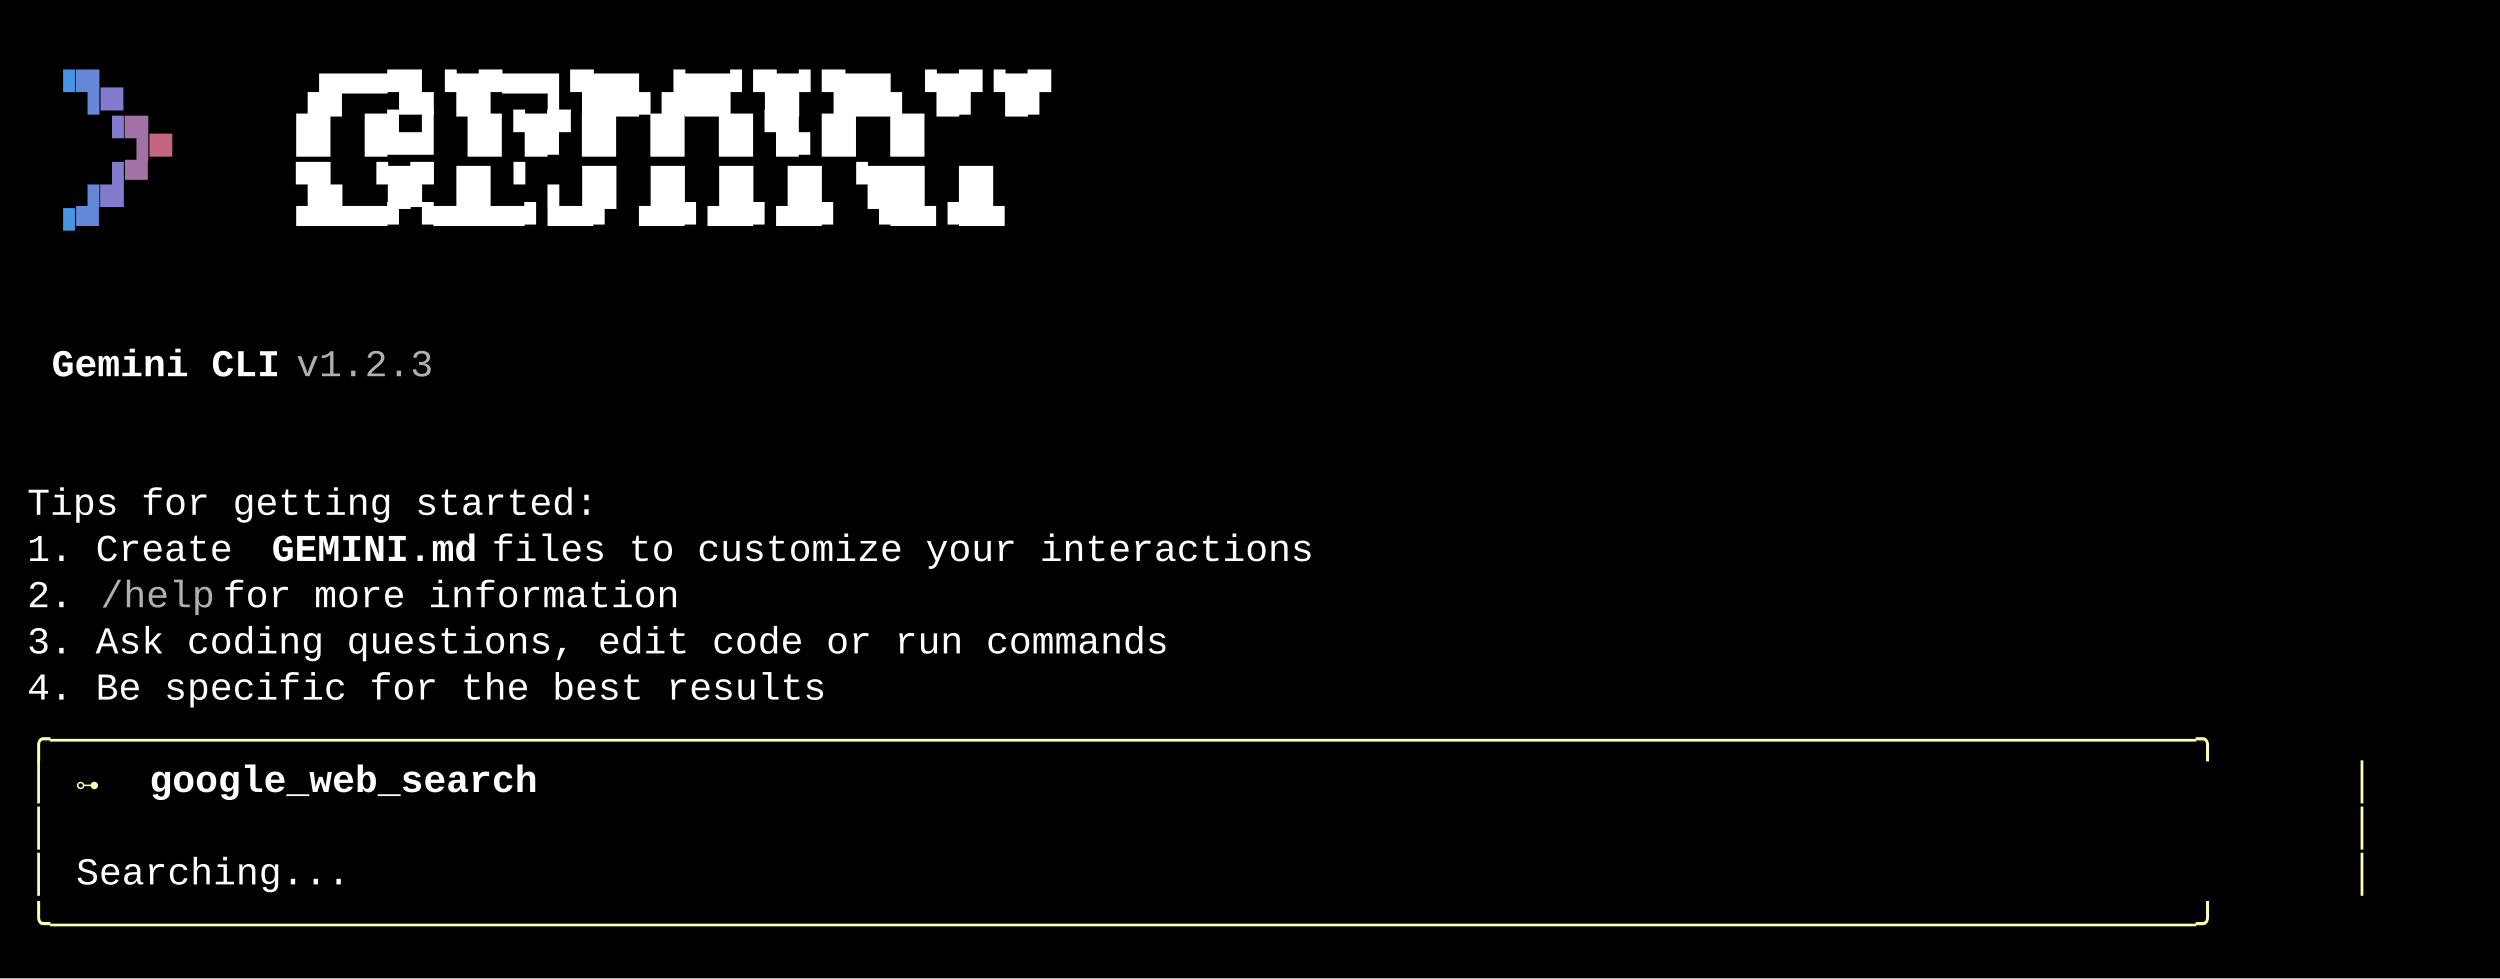
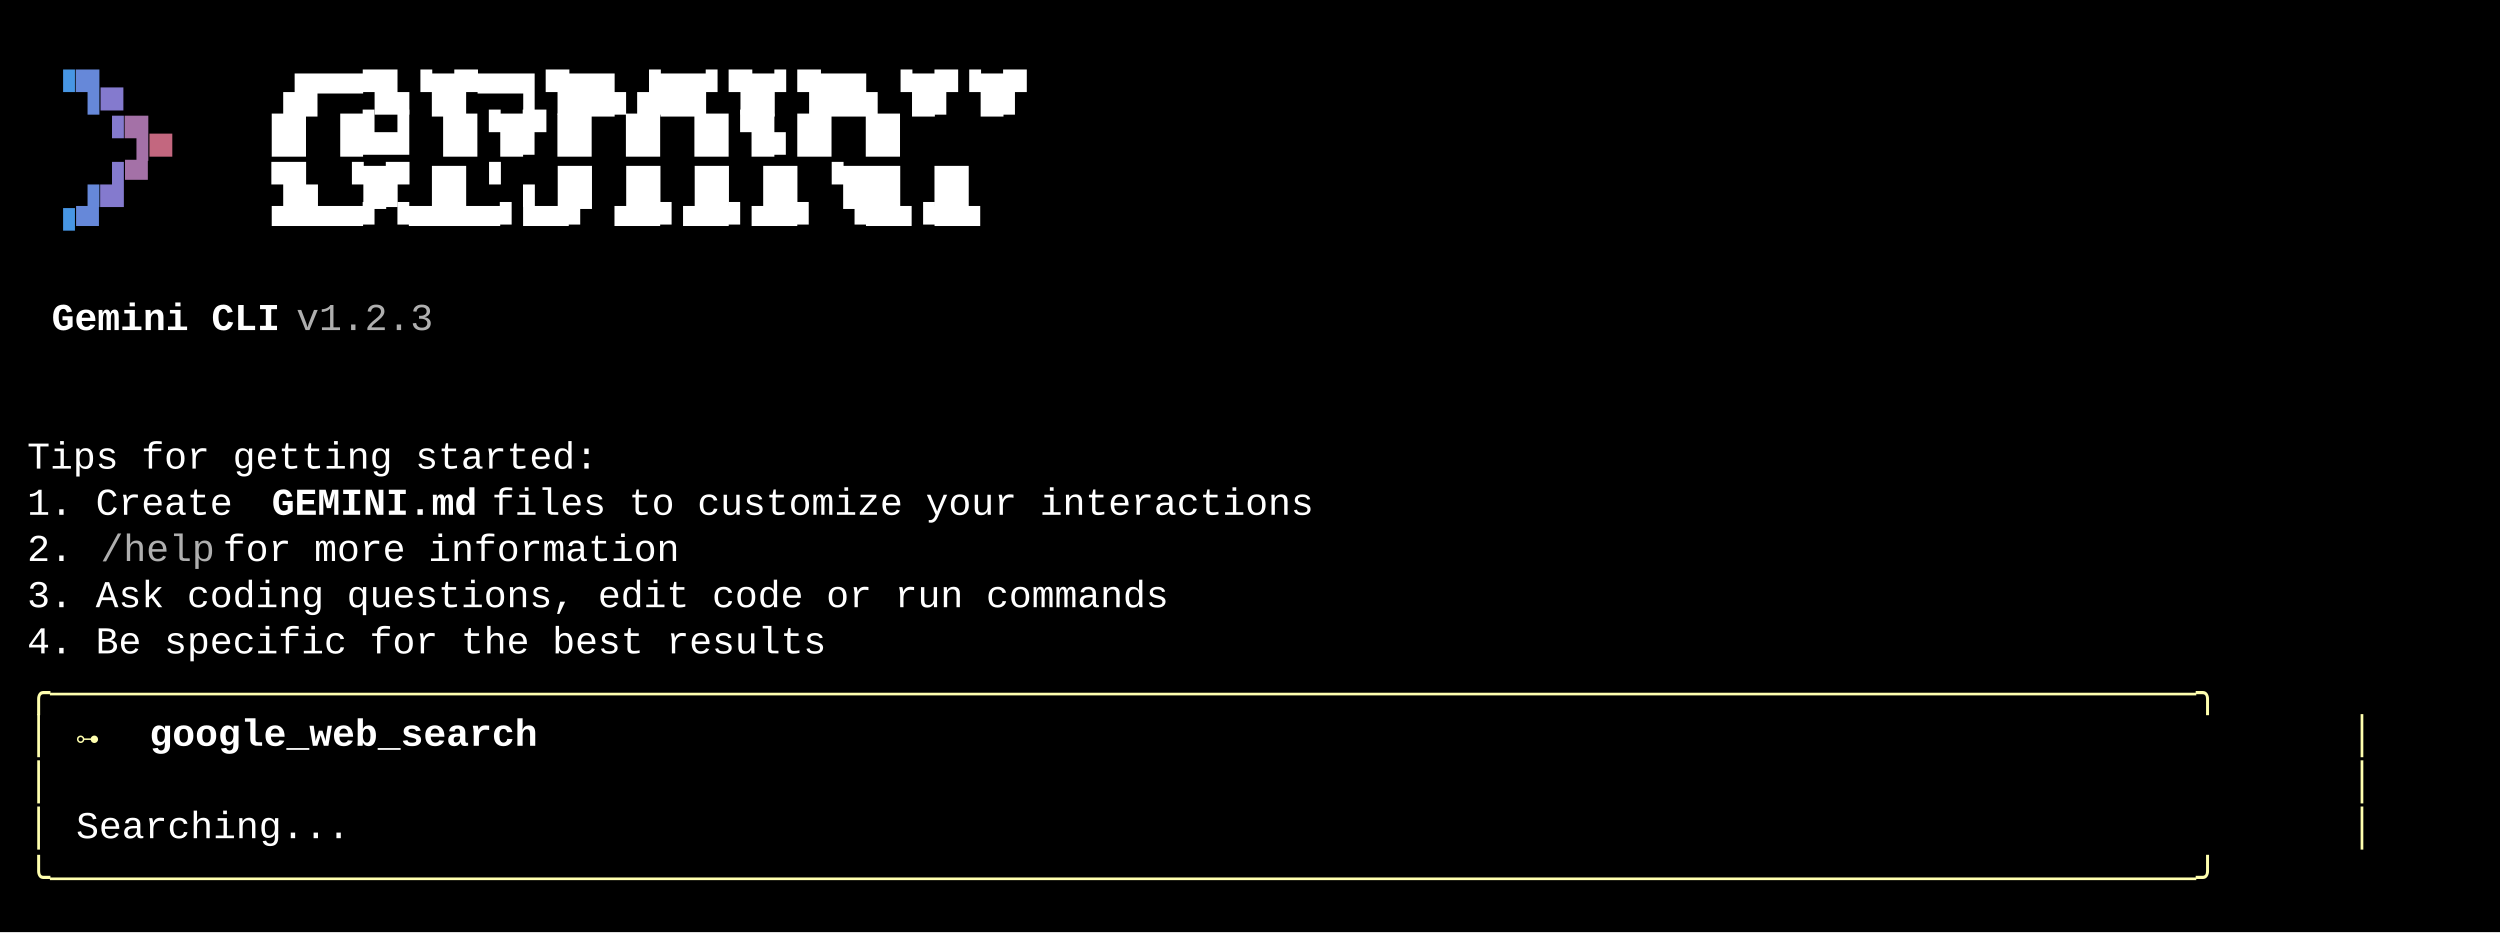
- <svg xmlns="http://www.w3.org/2000/svg" width="920" height="360" viewBox="0 0 920 360">
+ <svg xmlns="http://www.w3.org/2000/svg" width="920" height="343" viewBox="0 0 920 343">
  <style>
    text { font-family: Consolas, "Courier New", monospace; font-size: 14px; dominant-baseline: text-before-edge; white-space: pre; }
  </style>
-   <rect width="920" height="360" fill="#000000" />
+   <rect width="920" height="343" fill="#000000" />
  <g transform="translate(10, 10)">
    <text x="9" y="19" fill="#4796e4" textLength="9" lengthAdjust="spacingAndGlyphs">▝</text>
    <text x="18" y="19" fill="#6688d9" textLength="9" lengthAdjust="spacingAndGlyphs">▜</text>
    <text x="27" y="19" fill="#847ace" textLength="9" lengthAdjust="spacingAndGlyphs">▄</text>
-     <text x="99" y="19" fill="#ffffff" textLength="297" lengthAdjust="spacingAndGlyphs">▗█▀▀▜▙▝█▛▀▀▌▜██▖▟██▘▜█▘▜██▖▝█▛▝█▛</text>
+     <text x="90" y="19" fill="#ffffff" textLength="297" lengthAdjust="spacingAndGlyphs">▗█▀▀▜▙▝█▛▀▀▌▜██▖▟██▘▜█▘▜██▖▝█▛▝█▛</text>
    <text x="27" y="36" fill="#847ace" textLength="9" lengthAdjust="spacingAndGlyphs">▝</text>
    <text x="36" y="36" fill="#a471a7" textLength="9" lengthAdjust="spacingAndGlyphs">▜</text>
    <text x="45" y="36" fill="#c3677f" textLength="9" lengthAdjust="spacingAndGlyphs">▄</text>
-     <text x="99" y="36" fill="#ffffff" textLength="297" lengthAdjust="spacingAndGlyphs">█▌     █▙▟  ▐█▝█▛▐█ ▐█ ▐█▝█▖█▌ █▌</text>
+     <text x="90" y="36" fill="#ffffff" textLength="297" lengthAdjust="spacingAndGlyphs">█▌     █▙▟  ▐█▝█▛▐█ ▐█ ▐█▝█▖█▌ █▌</text>
    <text x="18" y="53" fill="#6688d9" textLength="9" lengthAdjust="spacingAndGlyphs">▗</text>
    <text x="27" y="53" fill="#847ace" textLength="9" lengthAdjust="spacingAndGlyphs">▟</text>
    <text x="36" y="53" fill="#a471a7" textLength="9" lengthAdjust="spacingAndGlyphs">▀</text>
-     <text x="99" y="53" fill="#ffffff" textLength="297" lengthAdjust="spacingAndGlyphs">▜▙ ▝█▛ █▌▝ ▖▐█   ▐█ ▐█ ▐█ ▝██▌ █▌</text>
+     <text x="90" y="53" fill="#ffffff" textLength="297" lengthAdjust="spacingAndGlyphs">▜▙ ▝█▛ █▌▝ ▖▐█   ▐█ ▐█ ▐█ ▝██▌ █▌</text>
    <text x="9" y="70" fill="#4796e4" textLength="9" lengthAdjust="spacingAndGlyphs">▝</text>
    <text x="18" y="70" fill="#6688d9" textLength="9" lengthAdjust="spacingAndGlyphs">▀</text>
-     <text x="99" y="70" fill="#ffffff" textLength="297" lengthAdjust="spacingAndGlyphs"> ▀▀▀▀▘▝▀▀▀▀▘▀▀▘  ▀▀▘▀▀▘▀▀▘ ▝▀▀▝▀▀</text>
-     <text x="9" y="121" fill="#ffffff" textLength="90" lengthAdjust="spacingAndGlyphs" font-weight="bold">Gemini CLI</text>
-     <text x="99" y="121" fill="#afafaf" textLength="63" lengthAdjust="spacingAndGlyphs"> v1.2.3</text>
-     <text x="0" y="172" fill="#ffffff" textLength="225" lengthAdjust="spacingAndGlyphs">Tips for getting started:</text>
-     <text x="0" y="189" fill="#ffffff" textLength="90" lengthAdjust="spacingAndGlyphs">1. Create </text>
-     <text x="90" y="189" fill="#ffffff" textLength="81" lengthAdjust="spacingAndGlyphs" font-weight="bold">GEMINI.md</text>
-     <text x="171" y="189" fill="#ffffff" textLength="333" lengthAdjust="spacingAndGlyphs"> files to customize your interactions</text>
-     <text x="0" y="206" fill="#ffffff" textLength="27" lengthAdjust="spacingAndGlyphs">2. </text>
-     <text x="27" y="206" fill="#afafaf" textLength="45" lengthAdjust="spacingAndGlyphs">/help</text>
-     <text x="72" y="206" fill="#ffffff" textLength="189" lengthAdjust="spacingAndGlyphs"> for more information</text>
-     <text x="0" y="223" fill="#ffffff" textLength="450" lengthAdjust="spacingAndGlyphs">3. Ask coding questions, edit code or run commands</text>
-     <text x="0" y="240" fill="#ffffff" textLength="315" lengthAdjust="spacingAndGlyphs">4. Be specific for the best results</text>
-     <text x="0" y="257" fill="#ffffaf" textLength="864" lengthAdjust="spacingAndGlyphs">╭──────────────────────────────────────────────────────────────────────────────────────────────╮</text>
+     <text x="90" y="70" fill="#ffffff" textLength="297" lengthAdjust="spacingAndGlyphs"> ▀▀▀▀▘▝▀▀▀▀▘▀▀▘  ▀▀▘▀▀▘▀▀▘ ▝▀▀▝▀▀</text>
+     <text x="9" y="104" fill="#ffffff" textLength="90" lengthAdjust="spacingAndGlyphs" font-weight="bold">Gemini CLI</text>
+     <text x="99" y="104" fill="#afafaf" textLength="63" lengthAdjust="spacingAndGlyphs"> v1.2.3</text>
+     <text x="0" y="155" fill="#ffffff" textLength="225" lengthAdjust="spacingAndGlyphs">Tips for getting started:</text>
+     <text x="0" y="172" fill="#ffffff" textLength="90" lengthAdjust="spacingAndGlyphs">1. Create </text>
+     <text x="90" y="172" fill="#ffffff" textLength="81" lengthAdjust="spacingAndGlyphs" font-weight="bold">GEMINI.md</text>
+     <text x="171" y="172" fill="#ffffff" textLength="333" lengthAdjust="spacingAndGlyphs"> files to customize your interactions</text>
+     <text x="0" y="189" fill="#ffffff" textLength="27" lengthAdjust="spacingAndGlyphs">2. </text>
+     <text x="27" y="189" fill="#afafaf" textLength="45" lengthAdjust="spacingAndGlyphs">/help</text>
+     <text x="72" y="189" fill="#ffffff" textLength="189" lengthAdjust="spacingAndGlyphs"> for more information</text>
+     <text x="0" y="206" fill="#ffffff" textLength="450" lengthAdjust="spacingAndGlyphs">3. Ask coding questions, edit code or run commands</text>
+     <text x="0" y="223" fill="#ffffff" textLength="315" lengthAdjust="spacingAndGlyphs">4. Be specific for the best results</text>
+     <text x="0" y="240" fill="#ffffaf" textLength="864" lengthAdjust="spacingAndGlyphs">╭──────────────────────────────────────────────────────────────────────────────────────────────╮</text>
+     <text x="0" y="257" fill="#ffffaf" textLength="9" lengthAdjust="spacingAndGlyphs">│</text>
+     <text x="18" y="257" fill="#ffffaf" textLength="9" lengthAdjust="spacingAndGlyphs">⊶</text>
+     <text x="45" y="257" fill="#ffffff" textLength="153" lengthAdjust="spacingAndGlyphs" font-weight="bold">google_web_search</text>
+     <text x="855" y="257" fill="#ffffaf" textLength="9" lengthAdjust="spacingAndGlyphs">│</text>
    <text x="0" y="274" fill="#ffffaf" textLength="9" lengthAdjust="spacingAndGlyphs">│</text>
-     <text x="18" y="274" fill="#ffffaf" textLength="9" lengthAdjust="spacingAndGlyphs">⊶</text>
-     <text x="45" y="274" fill="#ffffff" textLength="153" lengthAdjust="spacingAndGlyphs" font-weight="bold">google_web_search</text>
    <text x="855" y="274" fill="#ffffaf" textLength="9" lengthAdjust="spacingAndGlyphs">│</text>
    <text x="0" y="291" fill="#ffffaf" textLength="9" lengthAdjust="spacingAndGlyphs">│</text>
+     <text x="18" y="291" fill="#ffffff" textLength="108" lengthAdjust="spacingAndGlyphs">Searching...</text>
    <text x="855" y="291" fill="#ffffaf" textLength="9" lengthAdjust="spacingAndGlyphs">│</text>
-     <text x="0" y="308" fill="#ffffaf" textLength="9" lengthAdjust="spacingAndGlyphs">│</text>
-     <text x="18" y="308" fill="#ffffff" textLength="108" lengthAdjust="spacingAndGlyphs">Searching...</text>
-     <text x="855" y="308" fill="#ffffaf" textLength="9" lengthAdjust="spacingAndGlyphs">│</text>
-     <text x="0" y="325" fill="#ffffaf" textLength="864" lengthAdjust="spacingAndGlyphs">╰──────────────────────────────────────────────────────────────────────────────────────────────╯</text>
+     <text x="0" y="308" fill="#ffffaf" textLength="864" lengthAdjust="spacingAndGlyphs">╰──────────────────────────────────────────────────────────────────────────────────────────────╯</text>
  </g>
</svg>
